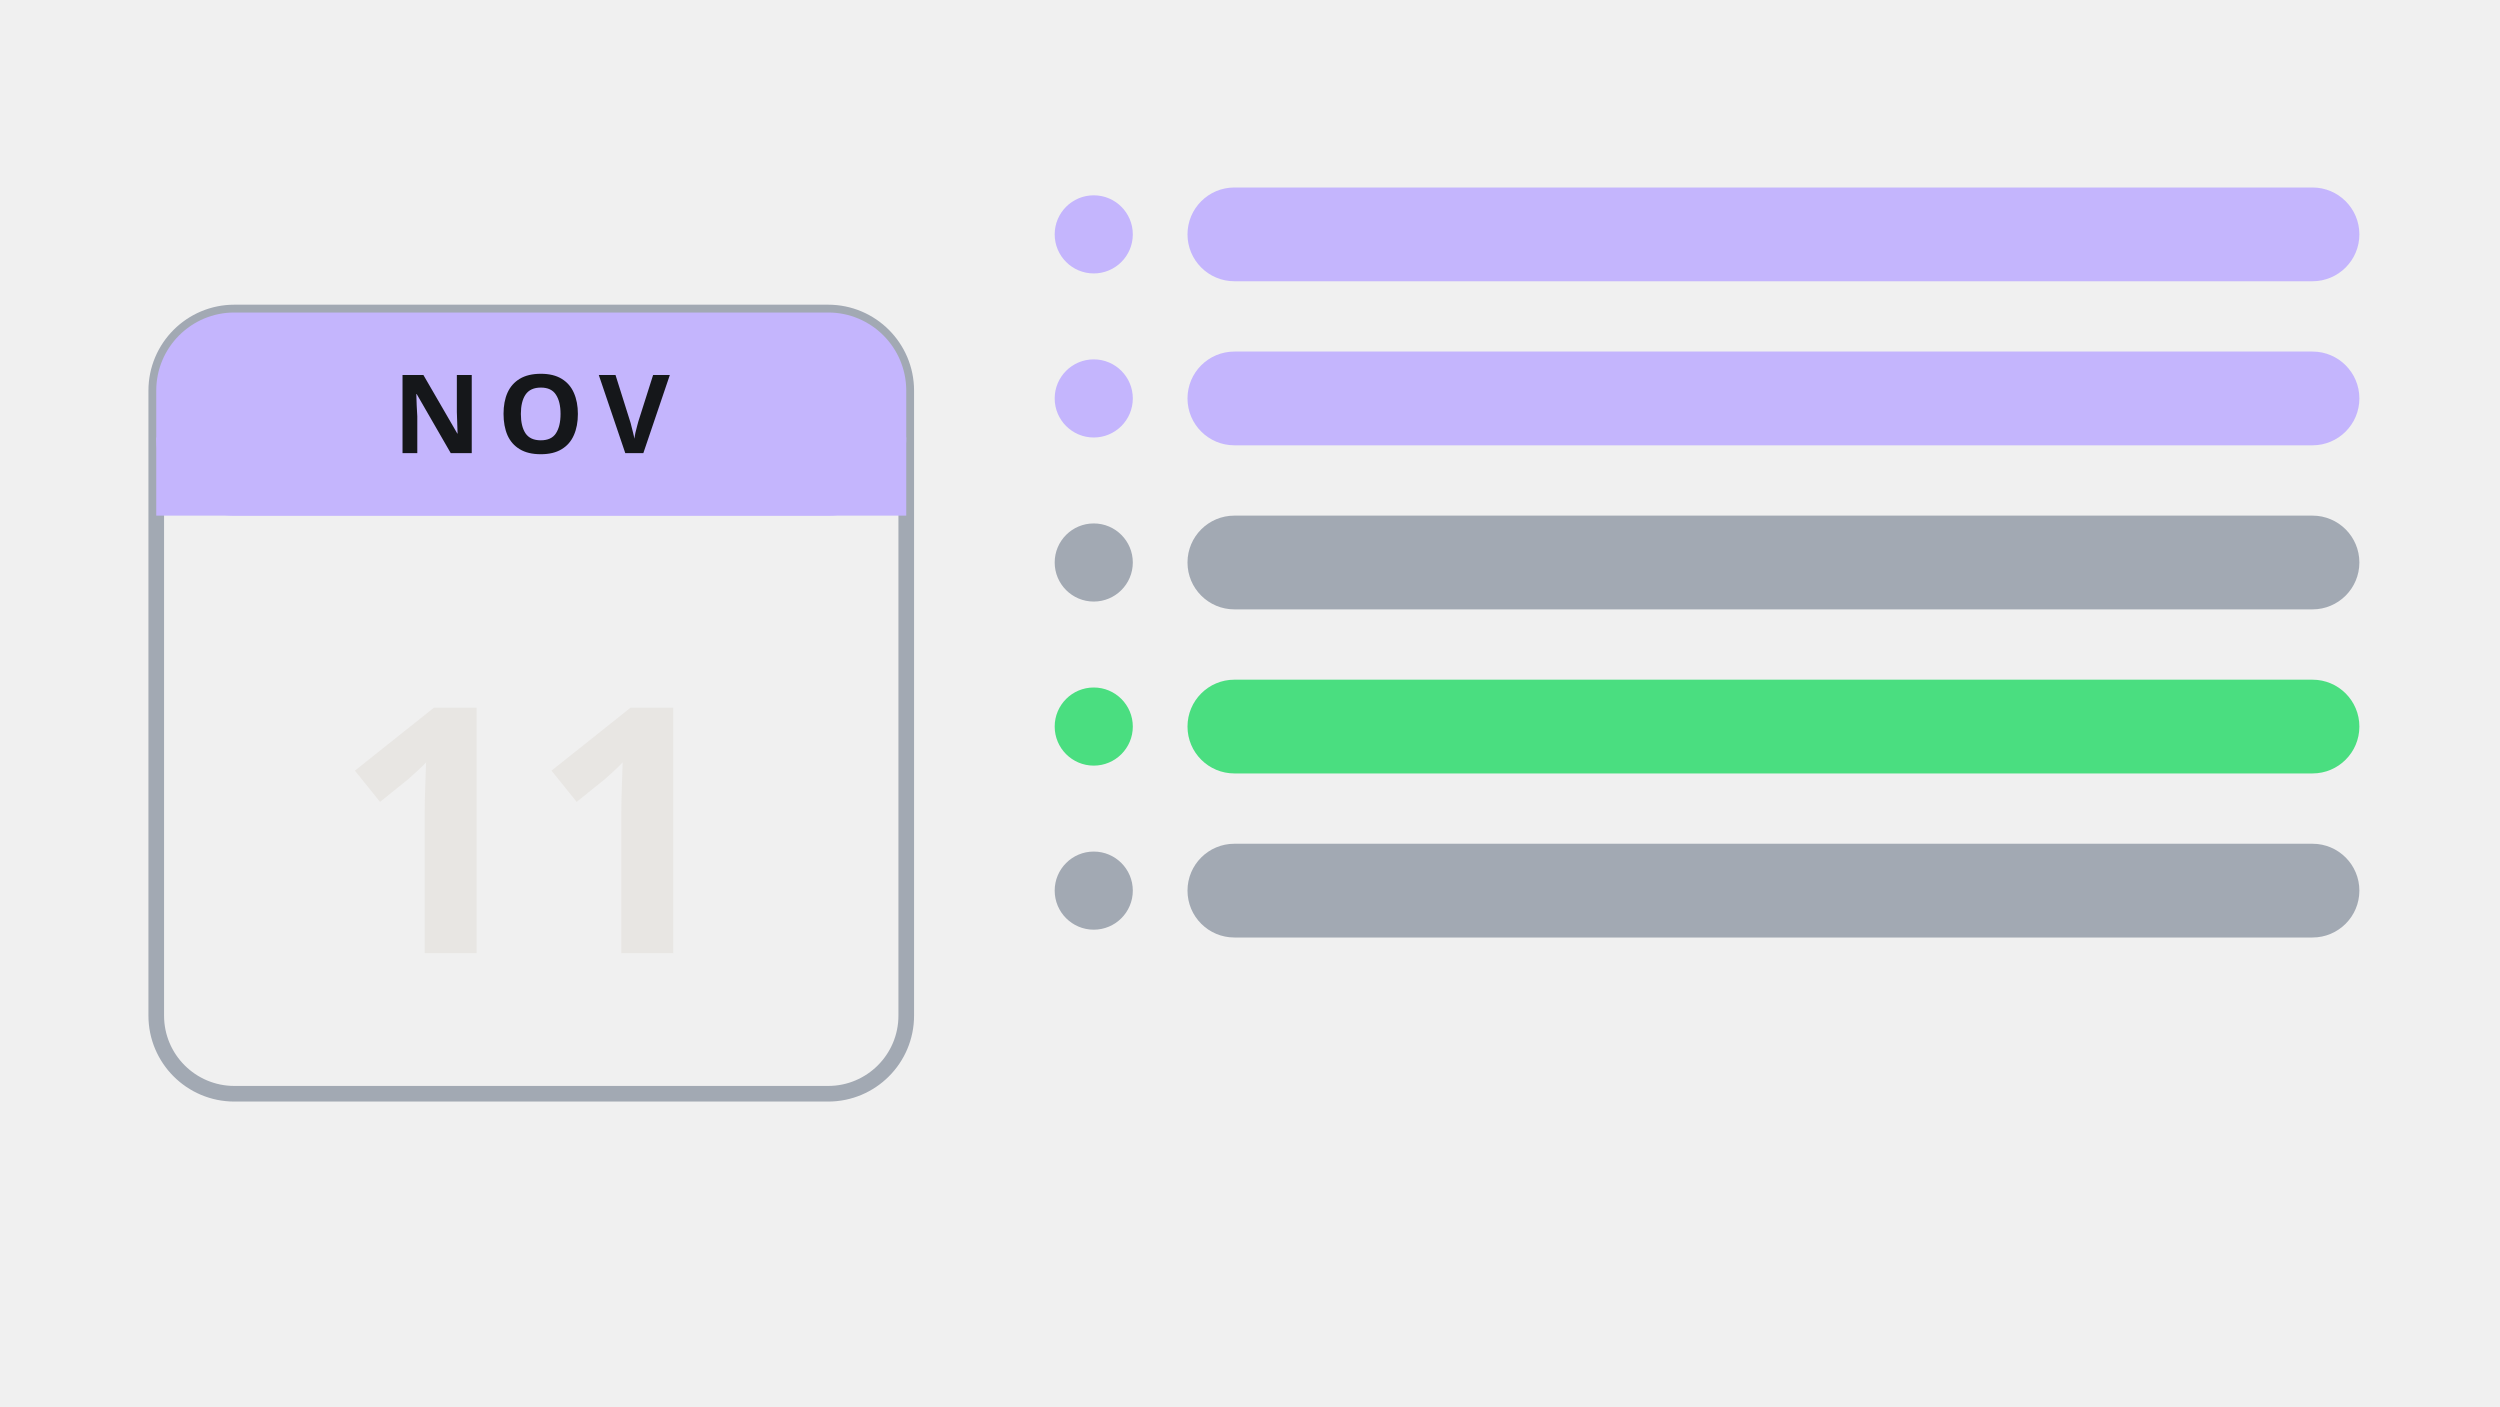
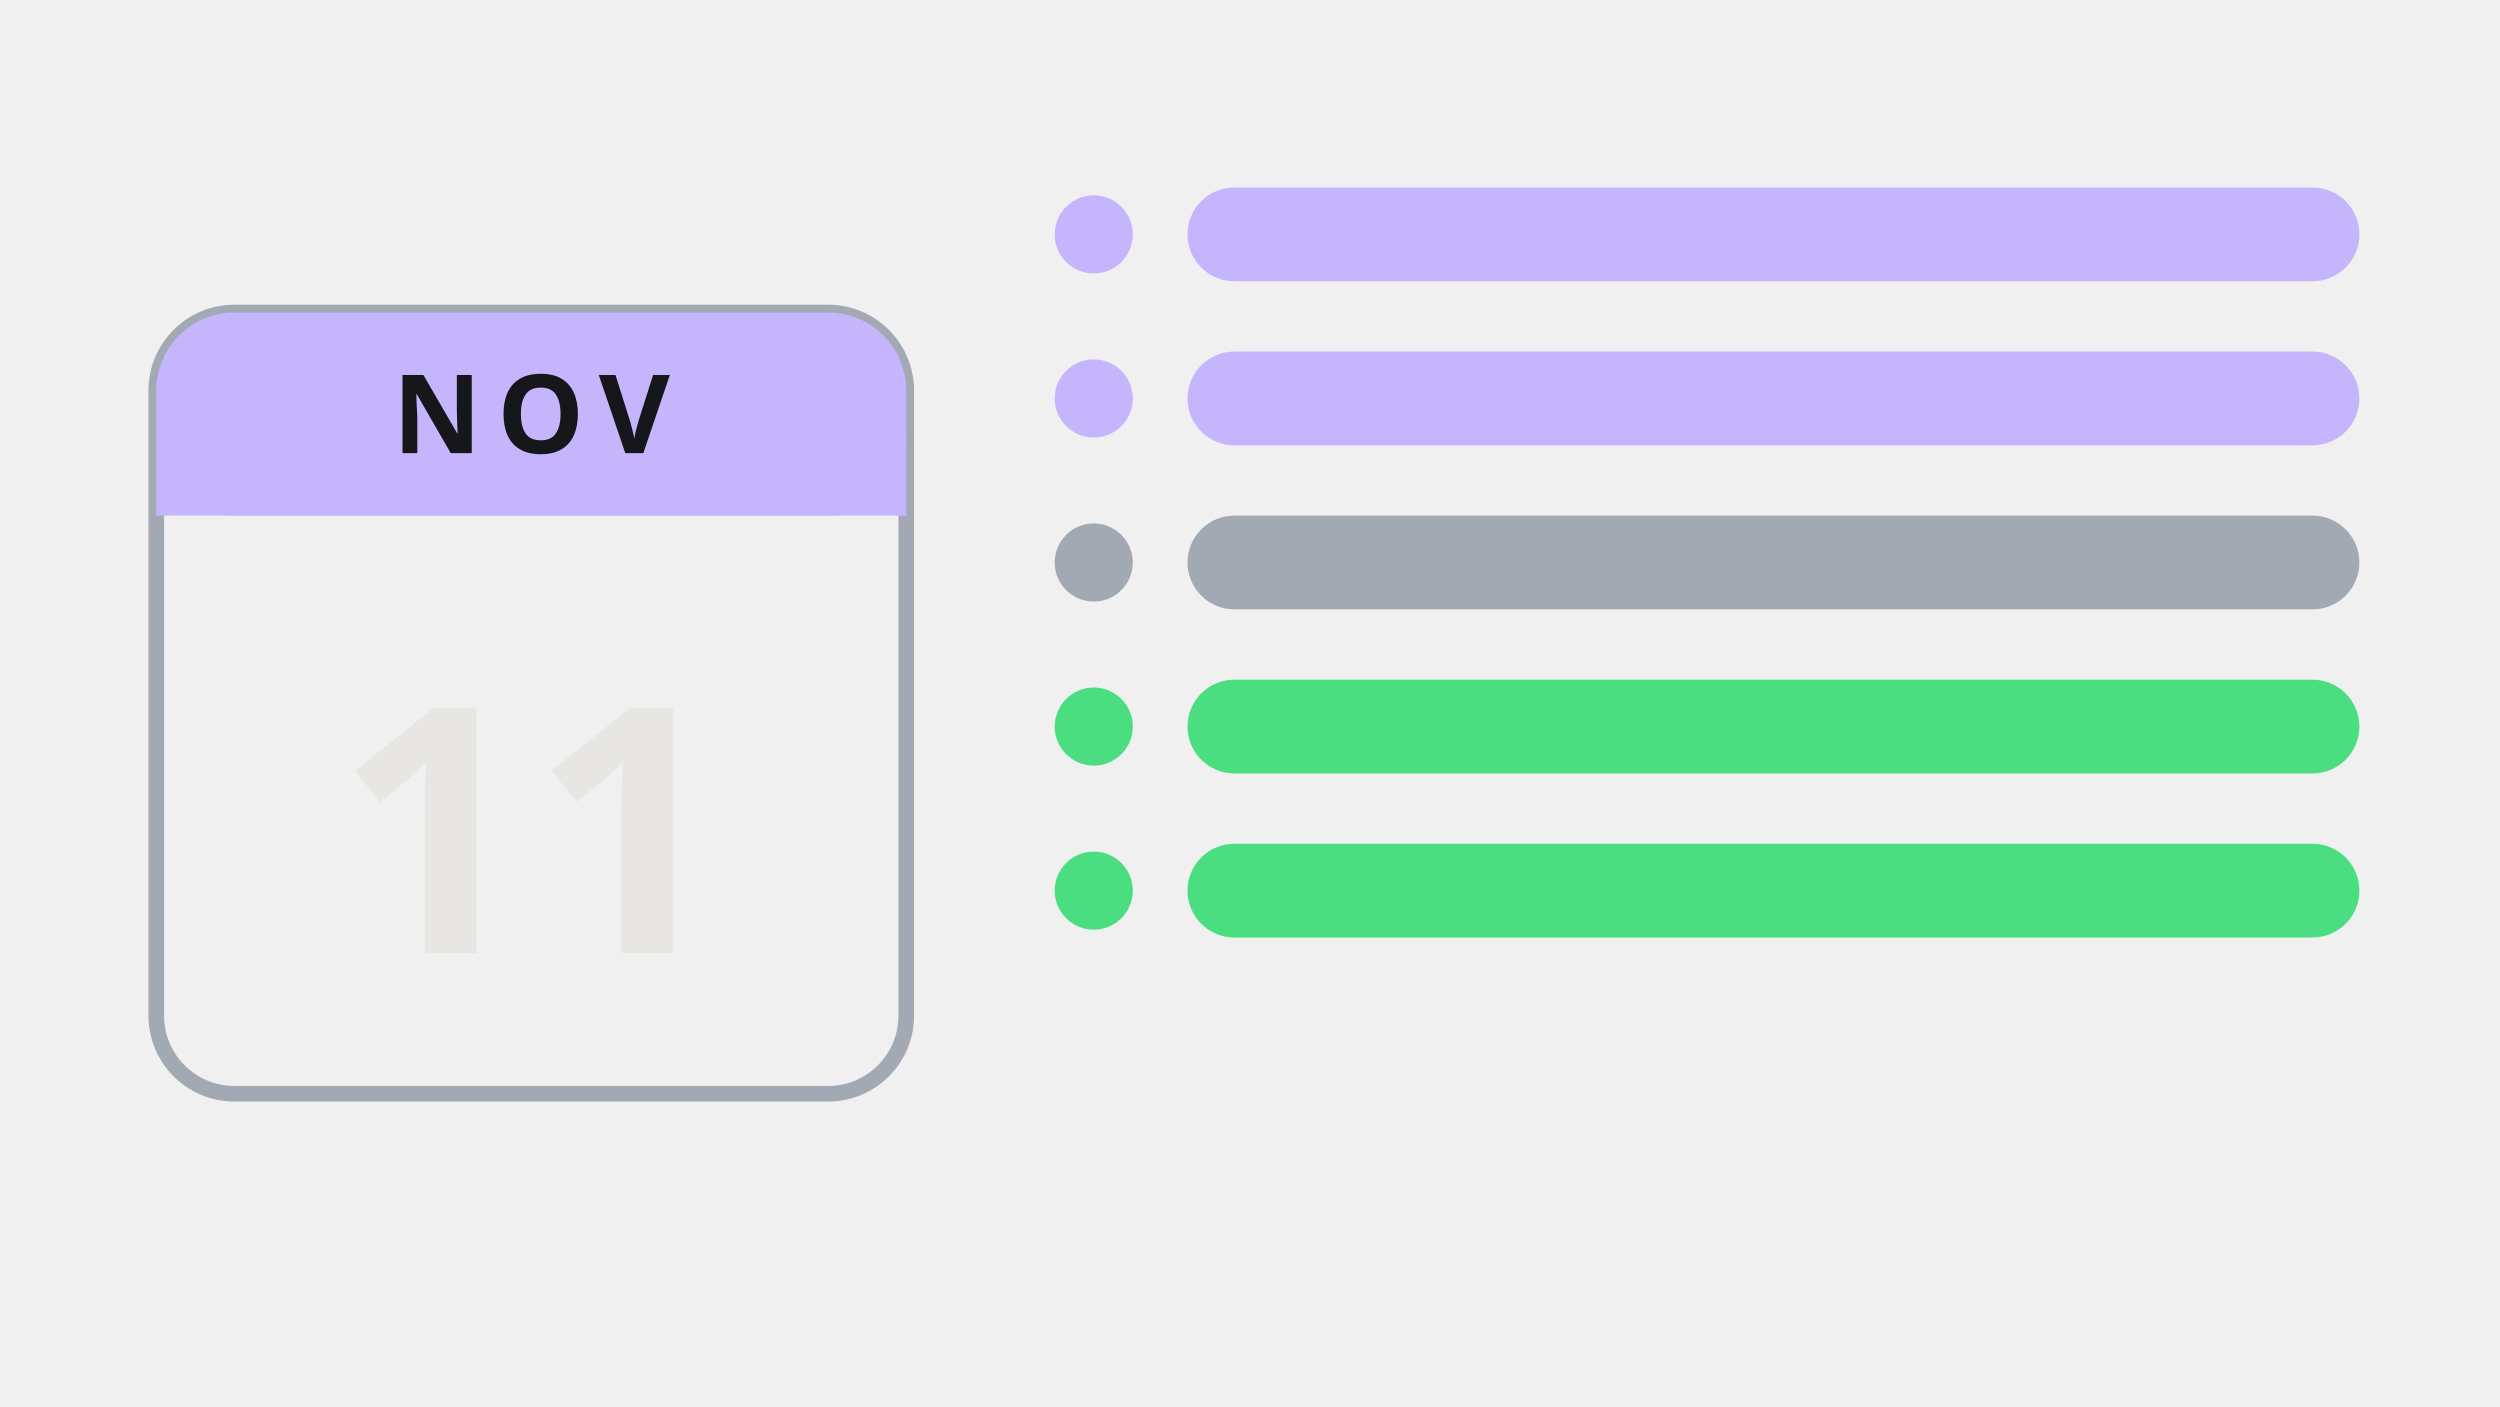
<svg xmlns="http://www.w3.org/2000/svg" viewBox="0 0 320 180">
  <style>.good{fill:#15803d}.warn{fill:#b45309}.accent{fill:#6d28d9}.accent2{fill:#0e7490}.muted{fill:#5b6470}.ink{fill:#1f2328}.box{fill:none;stroke:#5b6470;stroke-width:2}.m{font:700 14px system-ui,sans-serif;letter-spacing:2px}.d{font:700 44px system-ui,sans-serif}.mt{fill:#ffffff}.good{fill:#4ade80}.warn{fill:#fbbf24}.accent{fill:#c4b5fd}.accent2{fill:#67e8f9}.muted{fill:#a2a9b3}.ink{fill:#e8e6e3}.box{fill:none;stroke:#a2a9b3;stroke-width:2}.mt{fill:#15171a}
</style>
  <rect x="20" y="40" width="96" height="100" rx="10" class="box" />
  <rect x="20" y="40" width="96" height="26" rx="10" class="accent" />
  <rect x="20" y="56" width="96" height="10" class="accent" />
  <text x="68" y="58" text-anchor="middle" class="m mt">NOV</text>
  <text x="68" y="122" text-anchor="middle" class="d ink">11</text>
  <circle cx="140" cy="30" r="5" class="accent" />
  <rect x="152" y="24" width="150" height="12" rx="6" class="accent" />
  <circle cx="140" cy="51" r="5" class="accent" />
  <rect x="152" y="45" width="150" height="12" rx="6" class="accent" />
  <circle cx="140" cy="72" r="5" class="muted" />
  <rect x="152" y="66" width="150" height="12" rx="6" class="muted" />
  <circle cx="140" cy="93" r="5" class="good" />
  <rect x="152" y="87" width="150" height="12" rx="6" class="good" />
-   <circle cx="140" cy="114" r="5" class="muted" />
-   <rect x="152" y="108" width="150" height="12" rx="6" class="muted" />
+   <circle cx="140" cy="114" r="5" class="good" />
+   <rect x="152" y="108" width="150" height="12" rx="6" class="good" />
</svg>
